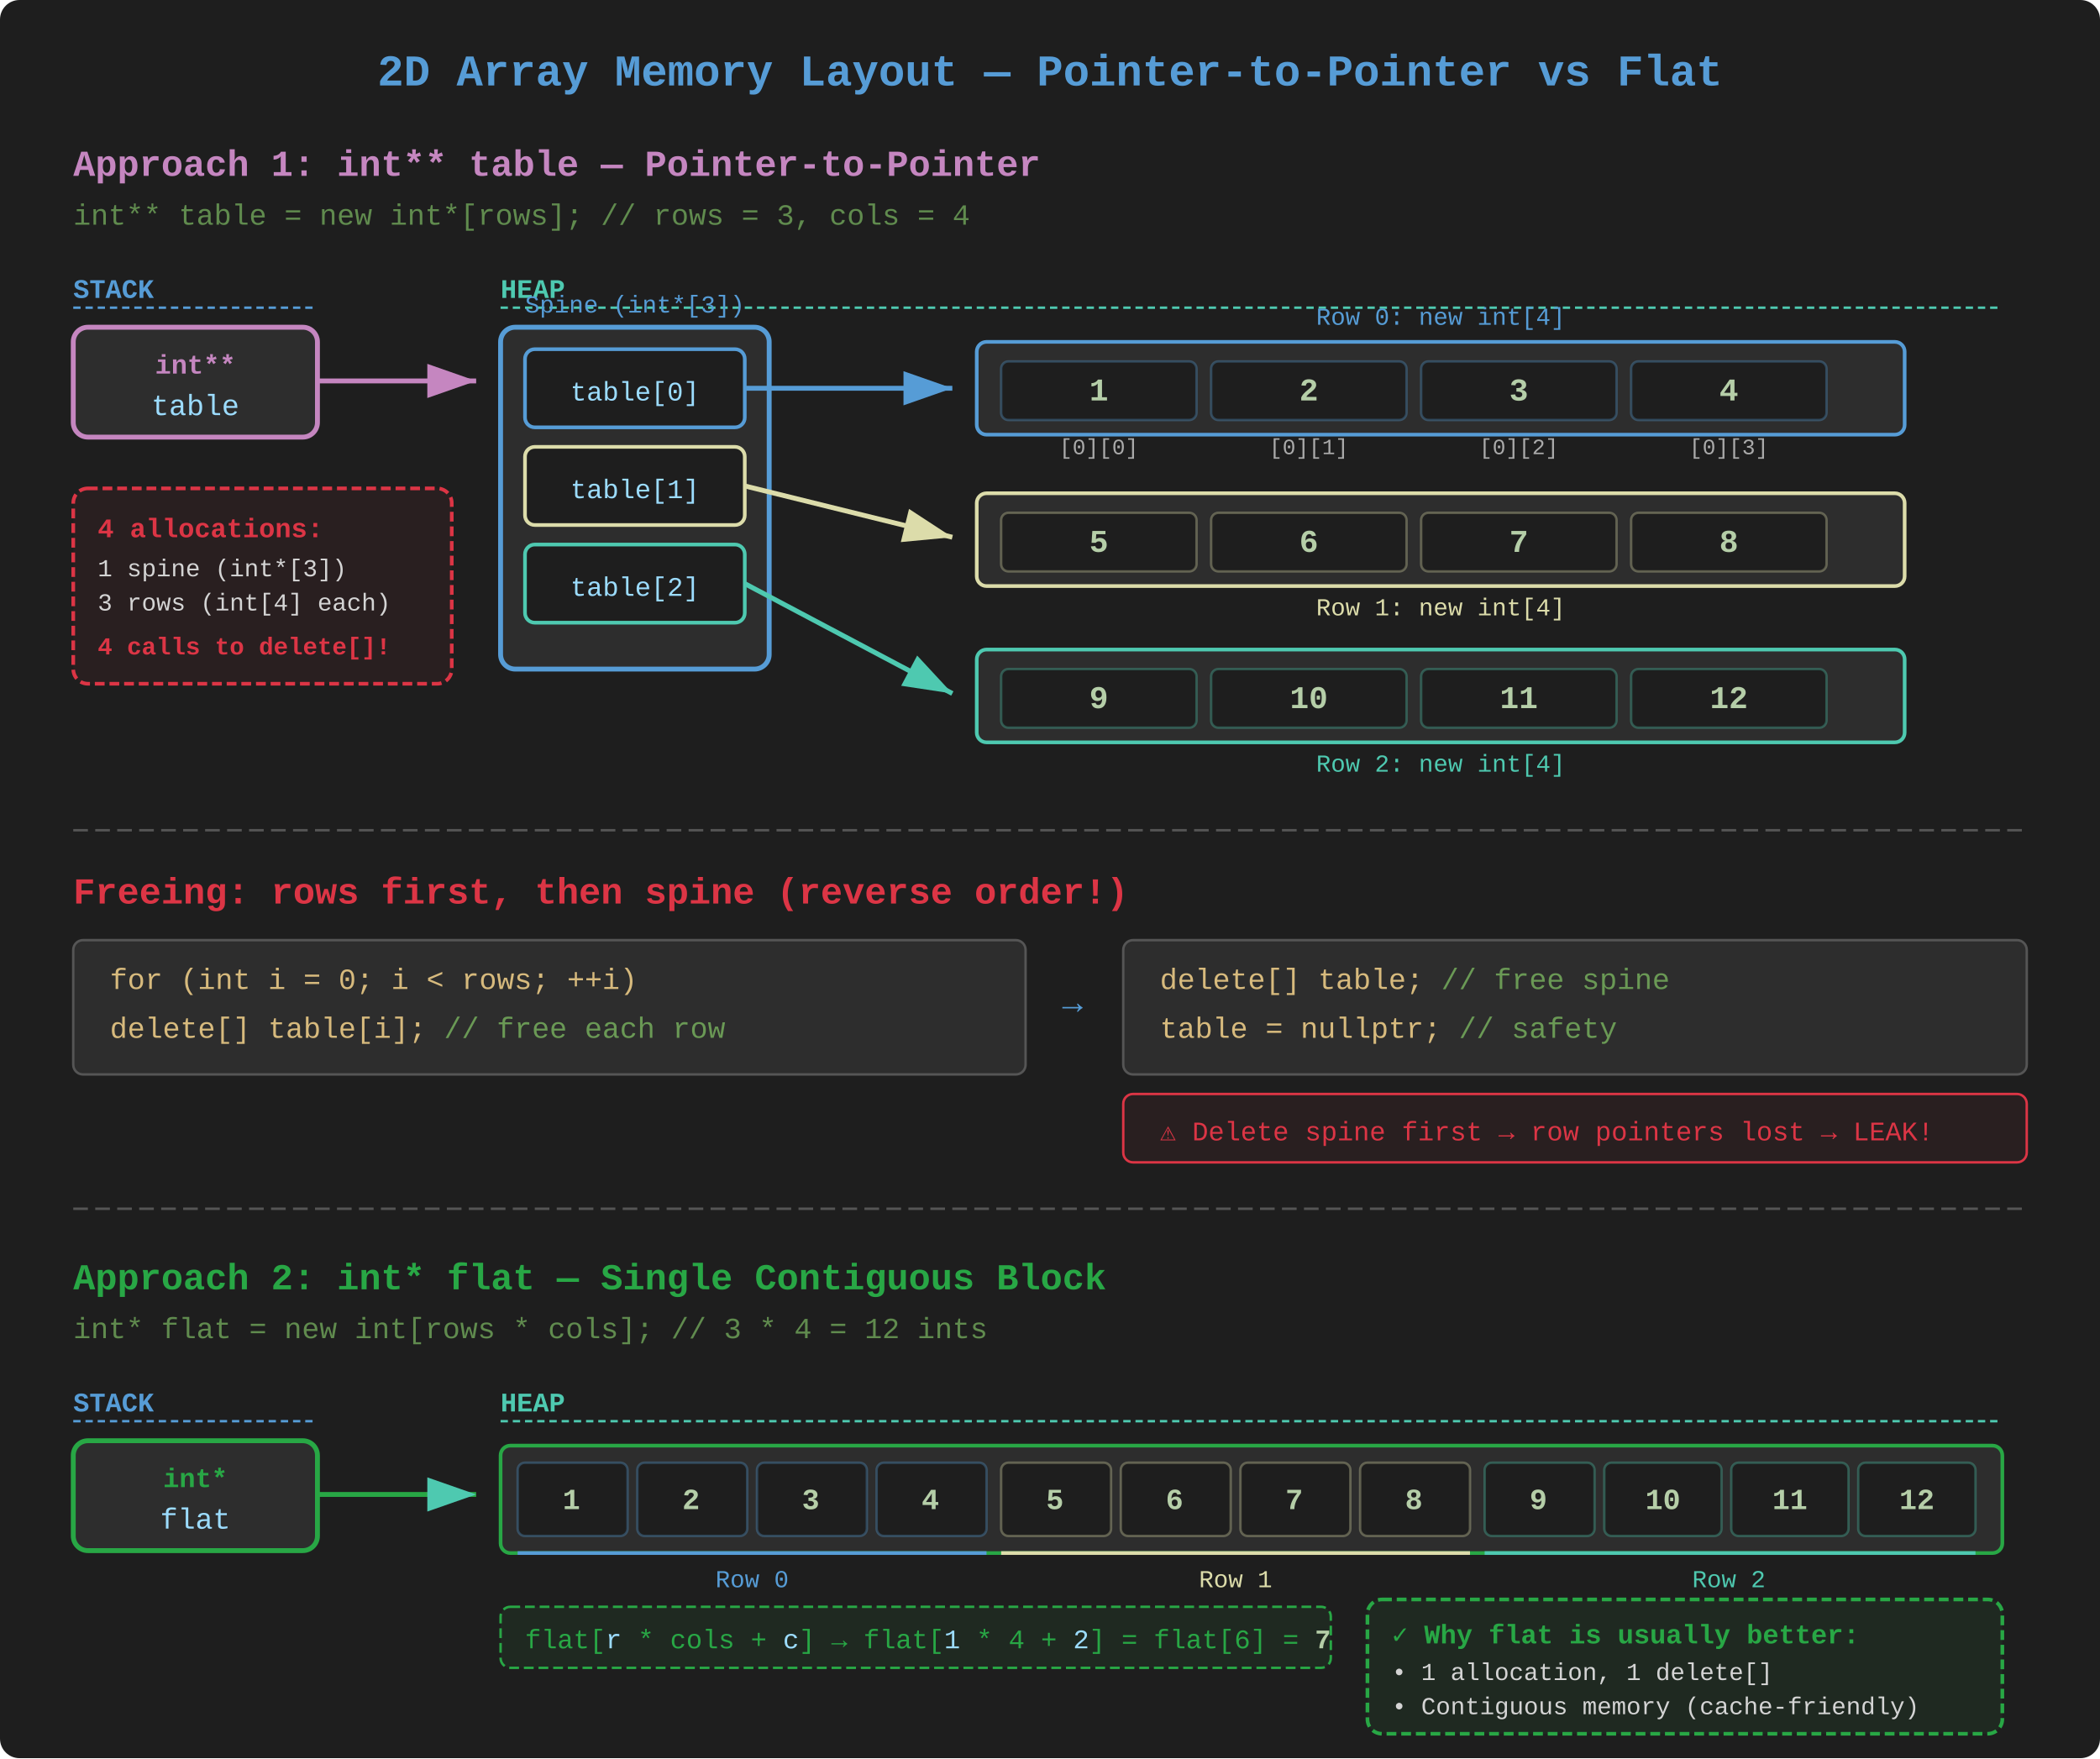
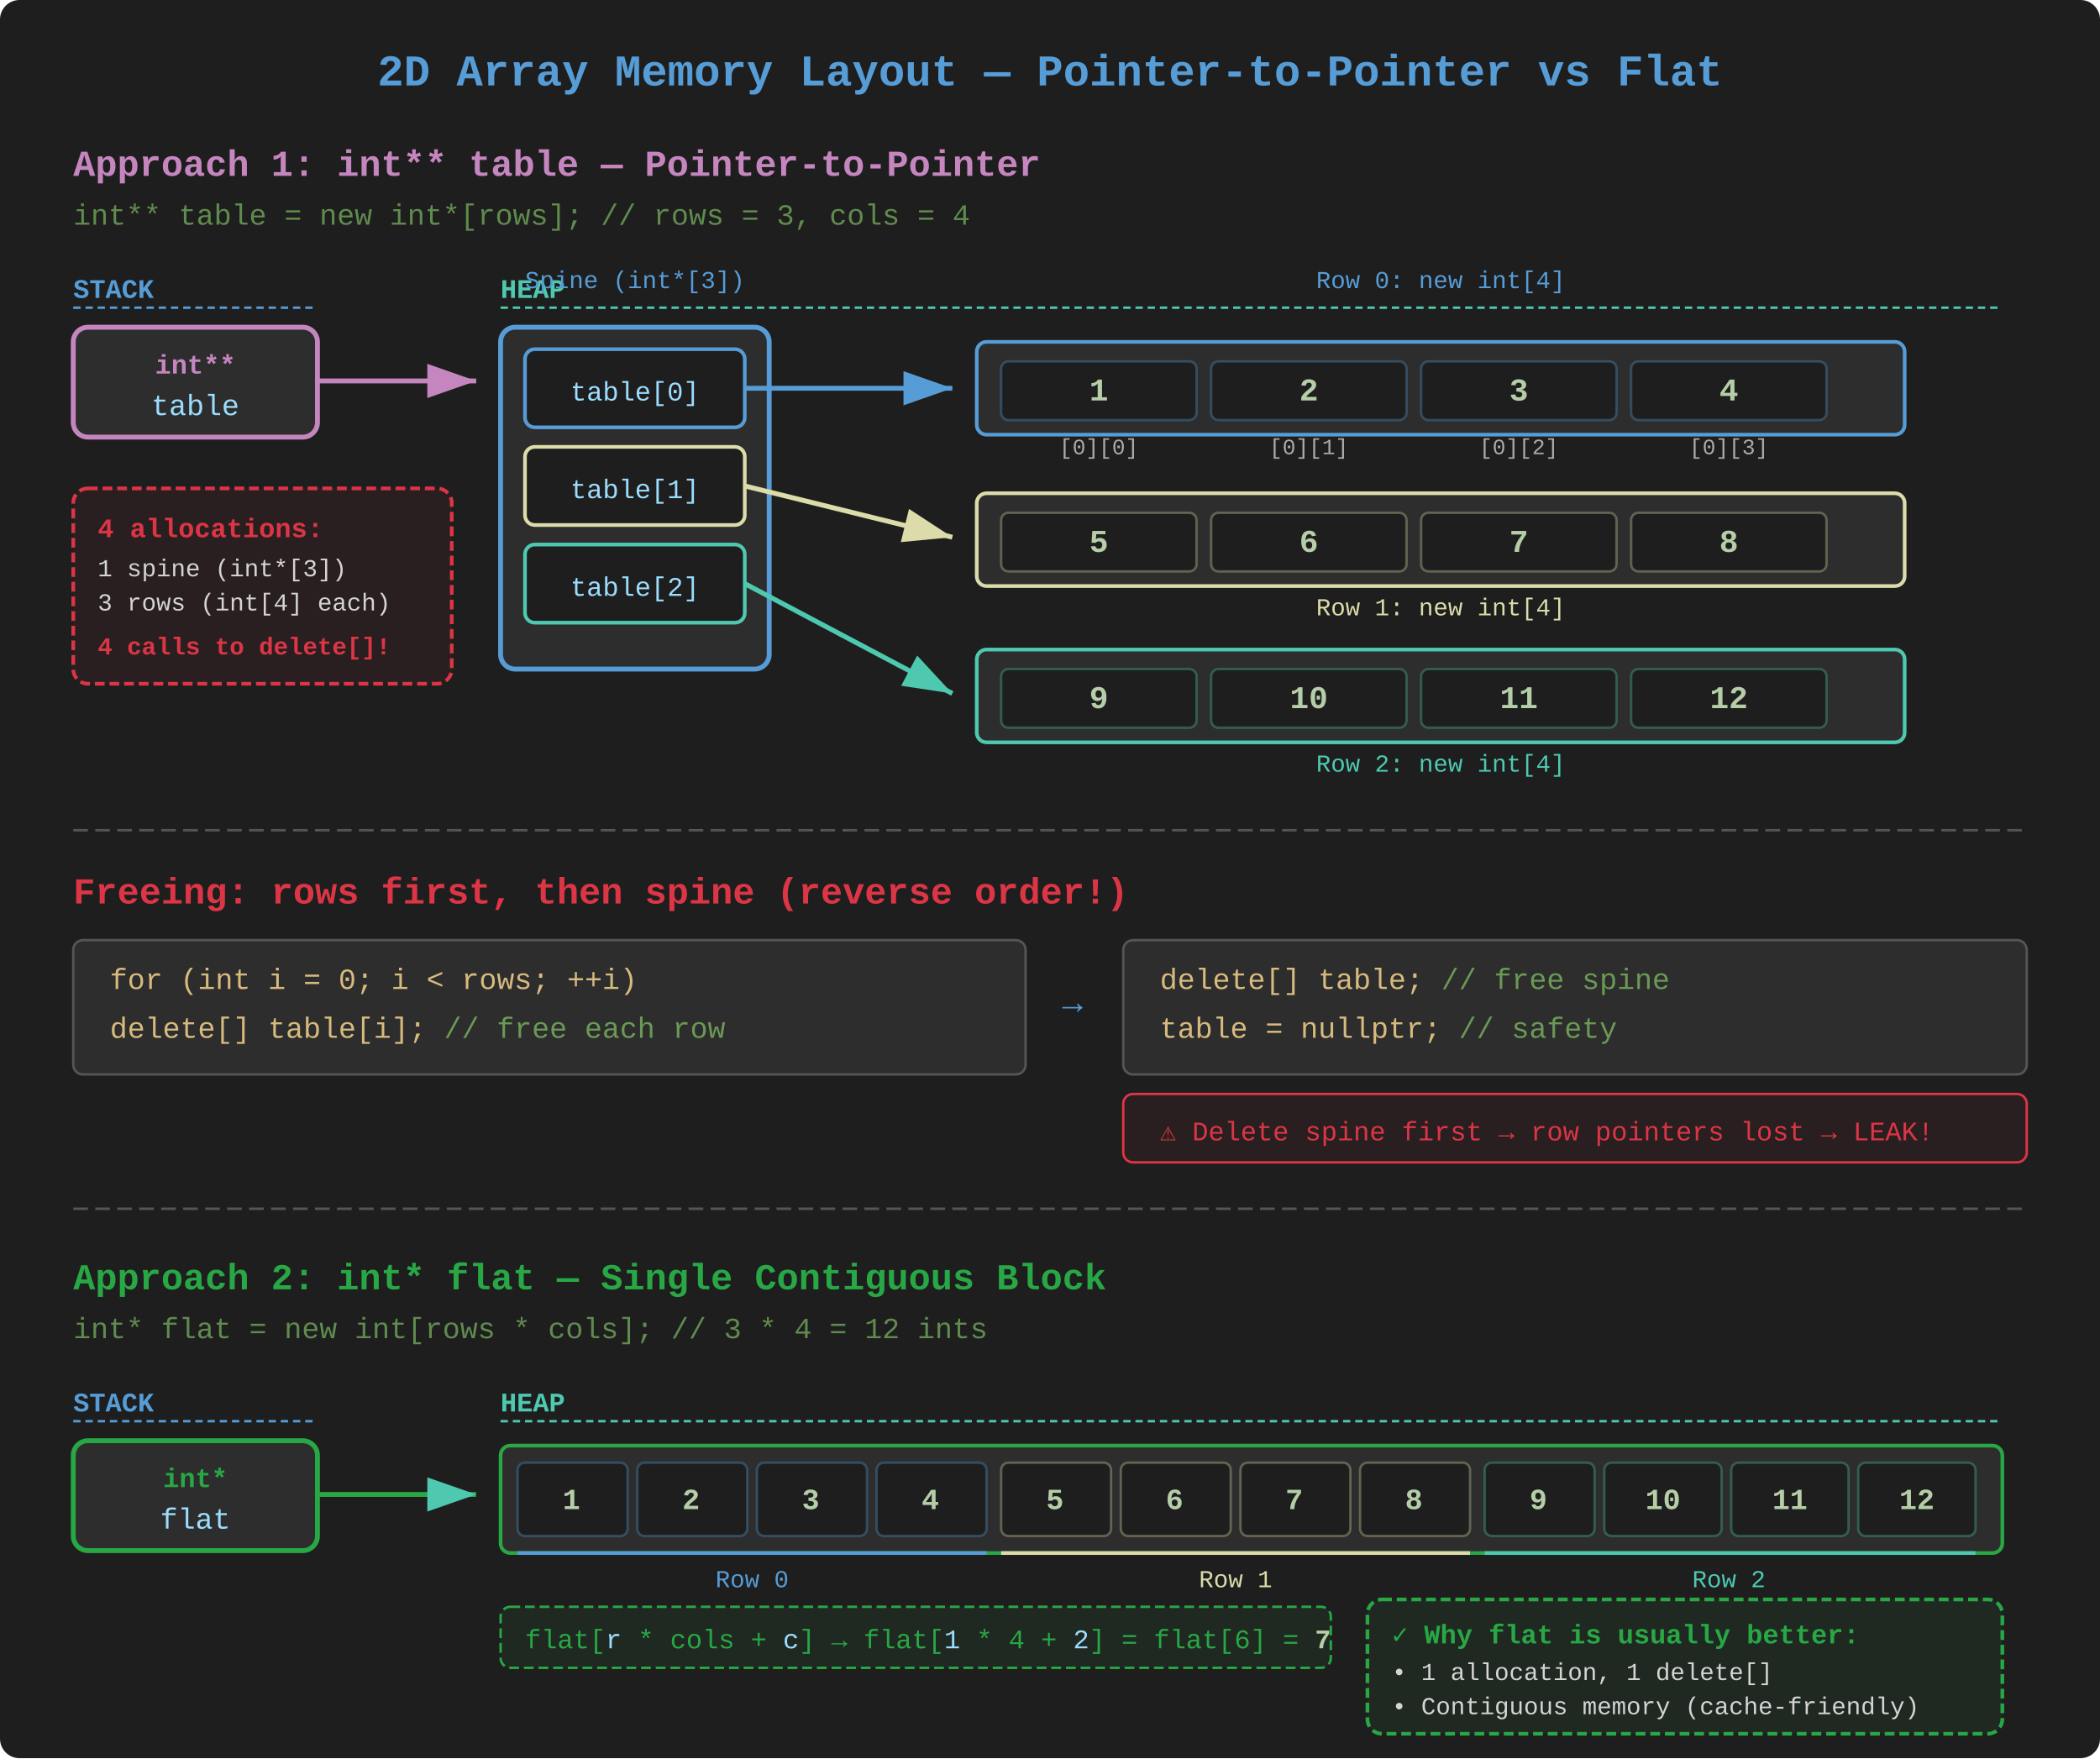
<svg xmlns="http://www.w3.org/2000/svg" viewBox="0 0 860 720" font-family="Consolas, 'Courier New', monospace" font-size="14">
  <defs>
    <marker id="arrow" markerWidth="10" markerHeight="7" refX="10" refY="3.5" orient="auto">
      <polygon points="0 0, 10 3.5, 0 7" fill="#569cd6" />
    </marker>
    <marker id="arrow-green" markerWidth="10" markerHeight="7" refX="10" refY="3.5" orient="auto">
      <polygon points="0 0, 10 3.5, 0 7" fill="#4ec9b0" />
    </marker>
    <marker id="arrow-amber" markerWidth="10" markerHeight="7" refX="10" refY="3.5" orient="auto">
      <polygon points="0 0, 10 3.5, 0 7" fill="#dcdcaa" />
    </marker>
    <marker id="arrow-pink" markerWidth="10" markerHeight="7" refX="10" refY="3.5" orient="auto">
      <polygon points="0 0, 10 3.5, 0 7" fill="#c586c0" />
    </marker>
  </defs>
  <rect width="860" height="720" fill="#1e1e1e" rx="8" />
  <text x="430" y="35" text-anchor="middle" fill="#569cd6" font-size="18" font-weight="bold">2D Array Memory Layout — Pointer-to-Pointer vs Flat</text>
  <text x="30" y="72" fill="#c586c0" font-size="15" font-weight="bold">Approach 1: int** table — Pointer-to-Pointer</text>
  <text x="30" y="92" fill="#608b4e" font-size="12">int** table = new int*[rows];   // rows = 3, cols = 4</text>
  <text x="30" y="122" fill="#569cd6" font-size="11" font-weight="bold">STACK</text>
  <line x1="30" y1="126" x2="130" y2="126" stroke="#569cd6" stroke-width="1" stroke-dasharray="3,2" />
  <rect x="30" y="134" width="100" height="45" rx="6" fill="#2d2d2d" stroke="#c586c0" stroke-width="2" />
  <text x="80" y="153" text-anchor="middle" fill="#c586c0" font-size="11" font-weight="bold">int**</text>
  <text x="80" y="170" text-anchor="middle" fill="#9cdcfe" font-size="12">table</text>
  <line x1="130" y1="156" x2="195" y2="156" stroke="#c586c0" stroke-width="2" marker-end="url(#arrow-pink)" />
  <text x="205" y="122" fill="#4ec9b0" font-size="11" font-weight="bold">HEAP</text>
  <line x1="205" y1="126" x2="820" y2="126" stroke="#4ec9b0" stroke-width="1" stroke-dasharray="3,2" />
  <rect x="205" y="134" width="110" height="140" rx="6" fill="#2d2d2d" stroke="#569cd6" stroke-width="2" />
-   <text x="260" y="128" text-anchor="middle" fill="#569cd6" font-size="10">Spine (int*[3])</text>
+   <text x="260" y="118" text-anchor="middle" fill="#569cd6" font-size="10">Spine (int*[3])</text>
  <rect x="215" y="143" width="90" height="32" rx="4" fill="#1e1e1e" stroke="#569cd6" stroke-width="1.5" />
  <text x="260" y="164" text-anchor="middle" fill="#9cdcfe" font-size="11">table[0]</text>
  <rect x="215" y="183" width="90" height="32" rx="4" fill="#1e1e1e" stroke="#dcdcaa" stroke-width="1.5" />
  <text x="260" y="204" text-anchor="middle" fill="#9cdcfe" font-size="11">table[1]</text>
  <rect x="215" y="223" width="90" height="32" rx="4" fill="#1e1e1e" stroke="#4ec9b0" stroke-width="1.5" />
  <text x="260" y="244" text-anchor="middle" fill="#9cdcfe" font-size="11">table[2]</text>
  <line x1="305" y1="159" x2="390" y2="159" stroke="#569cd6" stroke-width="2" marker-end="url(#arrow)" />
  <rect x="400" y="140" width="380" height="38" rx="4" fill="#2d2d2d" stroke="#569cd6" stroke-width="1.5" />
-   <text x="590" y="133" text-anchor="middle" fill="#569cd6" font-size="10">Row 0: new int[4]</text>
+   <text x="590" y="118" text-anchor="middle" fill="#569cd6" font-size="10">Row 0: new int[4]</text>
  <rect x="410" y="148" width="80" height="24" rx="3" fill="#1e1e1e" stroke="#569cd655" stroke-width="1" />
  <text x="450" y="164" text-anchor="middle" fill="#b5cea8" font-size="13" font-weight="bold">1</text>
  <rect x="496" y="148" width="80" height="24" rx="3" fill="#1e1e1e" stroke="#569cd655" stroke-width="1" />
  <text x="536" y="164" text-anchor="middle" fill="#b5cea8" font-size="13" font-weight="bold">2</text>
  <rect x="582" y="148" width="80" height="24" rx="3" fill="#1e1e1e" stroke="#569cd655" stroke-width="1" />
  <text x="622" y="164" text-anchor="middle" fill="#b5cea8" font-size="13" font-weight="bold">3</text>
  <rect x="668" y="148" width="80" height="24" rx="3" fill="#1e1e1e" stroke="#569cd655" stroke-width="1" />
  <text x="708" y="164" text-anchor="middle" fill="#b5cea8" font-size="13" font-weight="bold">4</text>
  <text x="450" y="186" text-anchor="middle" fill="#aaa" font-size="9">[0][0]</text>
  <text x="536" y="186" text-anchor="middle" fill="#aaa" font-size="9">[0][1]</text>
  <text x="622" y="186" text-anchor="middle" fill="#aaa" font-size="9">[0][2]</text>
  <text x="708" y="186" text-anchor="middle" fill="#aaa" font-size="9">[0][3]</text>
  <line x1="305" y1="199" x2="390" y2="220" stroke="#dcdcaa" stroke-width="2" marker-end="url(#arrow-amber)" />
  <rect x="400" y="202" width="380" height="38" rx="4" fill="#2d2d2d" stroke="#dcdcaa" stroke-width="1.5" />
  <text x="590" y="252" text-anchor="middle" fill="#dcdcaa" font-size="10">Row 1: new int[4]</text>
  <rect x="410" y="210" width="80" height="24" rx="3" fill="#1e1e1e" stroke="#dcdcaa55" stroke-width="1" />
  <text x="450" y="226" text-anchor="middle" fill="#b5cea8" font-size="13" font-weight="bold">5</text>
  <rect x="496" y="210" width="80" height="24" rx="3" fill="#1e1e1e" stroke="#dcdcaa55" stroke-width="1" />
  <text x="536" y="226" text-anchor="middle" fill="#b5cea8" font-size="13" font-weight="bold">6</text>
  <rect x="582" y="210" width="80" height="24" rx="3" fill="#1e1e1e" stroke="#dcdcaa55" stroke-width="1" />
  <text x="622" y="226" text-anchor="middle" fill="#b5cea8" font-size="13" font-weight="bold">7</text>
  <rect x="668" y="210" width="80" height="24" rx="3" fill="#1e1e1e" stroke="#dcdcaa55" stroke-width="1" />
  <text x="708" y="226" text-anchor="middle" fill="#b5cea8" font-size="13" font-weight="bold">8</text>
  <line x1="305" y1="239" x2="390" y2="284" stroke="#4ec9b0" stroke-width="2" marker-end="url(#arrow-green)" />
  <rect x="400" y="266" width="380" height="38" rx="4" fill="#2d2d2d" stroke="#4ec9b0" stroke-width="1.5" />
  <text x="590" y="316" text-anchor="middle" fill="#4ec9b0" font-size="10">Row 2: new int[4]</text>
  <rect x="410" y="274" width="80" height="24" rx="3" fill="#1e1e1e" stroke="#4ec9b055" stroke-width="1" />
  <text x="450" y="290" text-anchor="middle" fill="#b5cea8" font-size="13" font-weight="bold">9</text>
  <rect x="496" y="274" width="80" height="24" rx="3" fill="#1e1e1e" stroke="#4ec9b055" stroke-width="1" />
  <text x="536" y="290" text-anchor="middle" fill="#b5cea8" font-size="13" font-weight="bold">10</text>
  <rect x="582" y="274" width="80" height="24" rx="3" fill="#1e1e1e" stroke="#4ec9b055" stroke-width="1" />
  <text x="622" y="290" text-anchor="middle" fill="#b5cea8" font-size="13" font-weight="bold">11</text>
  <rect x="668" y="274" width="80" height="24" rx="3" fill="#1e1e1e" stroke="#4ec9b055" stroke-width="1" />
  <text x="708" y="290" text-anchor="middle" fill="#b5cea8" font-size="13" font-weight="bold">12</text>
  <rect x="30" y="200" width="155" height="80" rx="6" fill="#dc354510" stroke="#dc3545" stroke-width="1.5" stroke-dasharray="4,2" />
  <text x="40" y="220" fill="#dc3545" font-size="11" font-weight="bold">4 allocations:</text>
  <text x="40" y="236" fill="#d4d4d4" font-size="10">1 spine  (int*[3])</text>
  <text x="40" y="250" fill="#d4d4d4" font-size="10">3 rows   (int[4] each)</text>
  <text x="40" y="268" fill="#dc3545" font-size="10" font-weight="bold">4 calls to delete[]!</text>
  <line x1="30" y1="340" x2="830" y2="340" stroke="#555" stroke-width="1" stroke-dasharray="6,3" />
  <text x="30" y="370" fill="#dc3545" font-size="15" font-weight="bold">Freeing: rows first, then spine (reverse order!)</text>
  <rect x="30" y="385" width="390" height="55" rx="4" fill="#2d2d2d" stroke="#555" stroke-width="1" />
  <text x="45" y="405" fill="#d7ba7d" font-size="12">for (int i = 0; i &lt; rows; ++i)</text>
  <text x="45" y="425" fill="#d7ba7d" font-size="12">    delete[] table[i];  <tspan fill="#6a9955">// free each row</tspan>
  </text>
  <text x="435" y="415" fill="#569cd6" font-size="14">→</text>
  <rect x="460" y="385" width="370" height="55" rx="4" fill="#2d2d2d" stroke="#555" stroke-width="1" />
  <text x="475" y="405" fill="#d7ba7d" font-size="12">delete[] table;       <tspan fill="#6a9955">// free spine</tspan>
  </text>
  <text x="475" y="425" fill="#d7ba7d" font-size="12">table = nullptr;      <tspan fill="#6a9955">// safety</tspan>
  </text>
  <rect x="460" y="448" width="370" height="28" rx="4" fill="#dc354510" stroke="#dc3545" stroke-width="1" />
  <text x="475" y="467" fill="#dc3545" font-size="11">⚠ Delete spine first → row pointers lost → LEAK!</text>
  <line x1="30" y1="495" x2="830" y2="495" stroke="#555" stroke-width="1" stroke-dasharray="6,3" />
  <text x="30" y="528" fill="#28a745" font-size="15" font-weight="bold">Approach 2: int* flat — Single Contiguous Block</text>
  <text x="30" y="548" fill="#608b4e" font-size="12">int* flat = new int[rows * cols];   // 3 * 4 = 12 ints</text>
  <text x="30" y="578" fill="#569cd6" font-size="11" font-weight="bold">STACK</text>
  <line x1="30" y1="582" x2="130" y2="582" stroke="#569cd6" stroke-width="1" stroke-dasharray="3,2" />
  <rect x="30" y="590" width="100" height="45" rx="6" fill="#2d2d2d" stroke="#28a745" stroke-width="2" />
  <text x="80" y="609" text-anchor="middle" fill="#28a745" font-size="11" font-weight="bold">int*</text>
  <text x="80" y="626" text-anchor="middle" fill="#9cdcfe" font-size="12">flat</text>
  <line x1="130" y1="612" x2="195" y2="612" stroke="#28a745" stroke-width="2" marker-end="url(#arrow-green)" />
  <text x="205" y="578" fill="#4ec9b0" font-size="11" font-weight="bold">HEAP</text>
  <line x1="205" y1="582" x2="820" y2="582" stroke="#4ec9b0" stroke-width="1" stroke-dasharray="3,2" />
  <rect x="205" y="592" width="615" height="44" rx="4" fill="#2d2d2d" stroke="#28a745" stroke-width="1.5" />
  <rect x="212" y="599" width="45" height="30" rx="3" fill="#1e1e1e" stroke="#569cd655" stroke-width="1" />
  <text x="234" y="618" text-anchor="middle" fill="#b5cea8" font-size="12" font-weight="bold">1</text>
  <rect x="261" y="599" width="45" height="30" rx="3" fill="#1e1e1e" stroke="#569cd655" stroke-width="1" />
  <text x="283" y="618" text-anchor="middle" fill="#b5cea8" font-size="12" font-weight="bold">2</text>
  <rect x="310" y="599" width="45" height="30" rx="3" fill="#1e1e1e" stroke="#569cd655" stroke-width="1" />
  <text x="332" y="618" text-anchor="middle" fill="#b5cea8" font-size="12" font-weight="bold">3</text>
  <rect x="359" y="599" width="45" height="30" rx="3" fill="#1e1e1e" stroke="#569cd655" stroke-width="1" />
  <text x="381" y="618" text-anchor="middle" fill="#b5cea8" font-size="12" font-weight="bold">4</text>
  <rect x="410" y="599" width="45" height="30" rx="3" fill="#1e1e1e" stroke="#dcdcaa55" stroke-width="1" />
  <text x="432" y="618" text-anchor="middle" fill="#b5cea8" font-size="12" font-weight="bold">5</text>
  <rect x="459" y="599" width="45" height="30" rx="3" fill="#1e1e1e" stroke="#dcdcaa55" stroke-width="1" />
  <text x="481" y="618" text-anchor="middle" fill="#b5cea8" font-size="12" font-weight="bold">6</text>
  <rect x="508" y="599" width="45" height="30" rx="3" fill="#1e1e1e" stroke="#dcdcaa55" stroke-width="1" />
  <text x="530" y="618" text-anchor="middle" fill="#b5cea8" font-size="12" font-weight="bold">7</text>
  <rect x="557" y="599" width="45" height="30" rx="3" fill="#1e1e1e" stroke="#dcdcaa55" stroke-width="1" />
  <text x="579" y="618" text-anchor="middle" fill="#b5cea8" font-size="12" font-weight="bold">8</text>
  <rect x="608" y="599" width="45" height="30" rx="3" fill="#1e1e1e" stroke="#4ec9b055" stroke-width="1" />
  <text x="630" y="618" text-anchor="middle" fill="#b5cea8" font-size="12" font-weight="bold">9</text>
  <rect x="657" y="599" width="48" height="30" rx="3" fill="#1e1e1e" stroke="#4ec9b055" stroke-width="1" />
  <text x="681" y="618" text-anchor="middle" fill="#b5cea8" font-size="12" font-weight="bold">10</text>
  <rect x="709" y="599" width="48" height="30" rx="3" fill="#1e1e1e" stroke="#4ec9b055" stroke-width="1" />
  <text x="733" y="618" text-anchor="middle" fill="#b5cea8" font-size="12" font-weight="bold">11</text>
  <rect x="761" y="599" width="48" height="30" rx="3" fill="#1e1e1e" stroke="#4ec9b055" stroke-width="1" />
  <text x="785" y="618" text-anchor="middle" fill="#b5cea8" font-size="12" font-weight="bold">12</text>
  <line x1="212" y1="636" x2="404" y2="636" stroke="#569cd6" stroke-width="1.5" />
  <text x="308" y="650" text-anchor="middle" fill="#569cd6" font-size="10">Row 0</text>
  <line x1="410" y1="636" x2="602" y2="636" stroke="#dcdcaa" stroke-width="1.5" />
  <text x="506" y="650" text-anchor="middle" fill="#dcdcaa" font-size="10">Row 1</text>
  <line x1="608" y1="636" x2="809" y2="636" stroke="#4ec9b0" stroke-width="1.5" />
  <text x="708" y="650" text-anchor="middle" fill="#4ec9b0" font-size="10">Row 2</text>
  <rect x="205" y="658" width="340" height="25" rx="4" fill="#28a74515" stroke="#28a745" stroke-width="1" stroke-dasharray="4,2" />
  <text x="215" y="675" fill="#28a745" font-size="11">flat[<tspan fill="#9cdcfe">r</tspan> * cols + <tspan fill="#9cdcfe">c</tspan>]  →  flat[<tspan fill="#9cdcfe">1</tspan> * 4 + <tspan fill="#9cdcfe">2</tspan>] = flat[6] = <tspan fill="#b5cea8" font-weight="bold">7</tspan>
  </text>
  <rect x="560" y="655" width="260" height="55" rx="6" fill="#28a74515" stroke="#28a745" stroke-width="1.5" stroke-dasharray="4,2" />
  <text x="570" y="673" fill="#28a745" font-size="11" font-weight="bold">✓ Why flat is usually better:</text>
  <text x="570" y="688" fill="#d4d4d4" font-size="10">• 1 allocation, 1 delete[]</text>
  <text x="570" y="702" fill="#d4d4d4" font-size="10">• Contiguous memory (cache-friendly)</text>
</svg>
